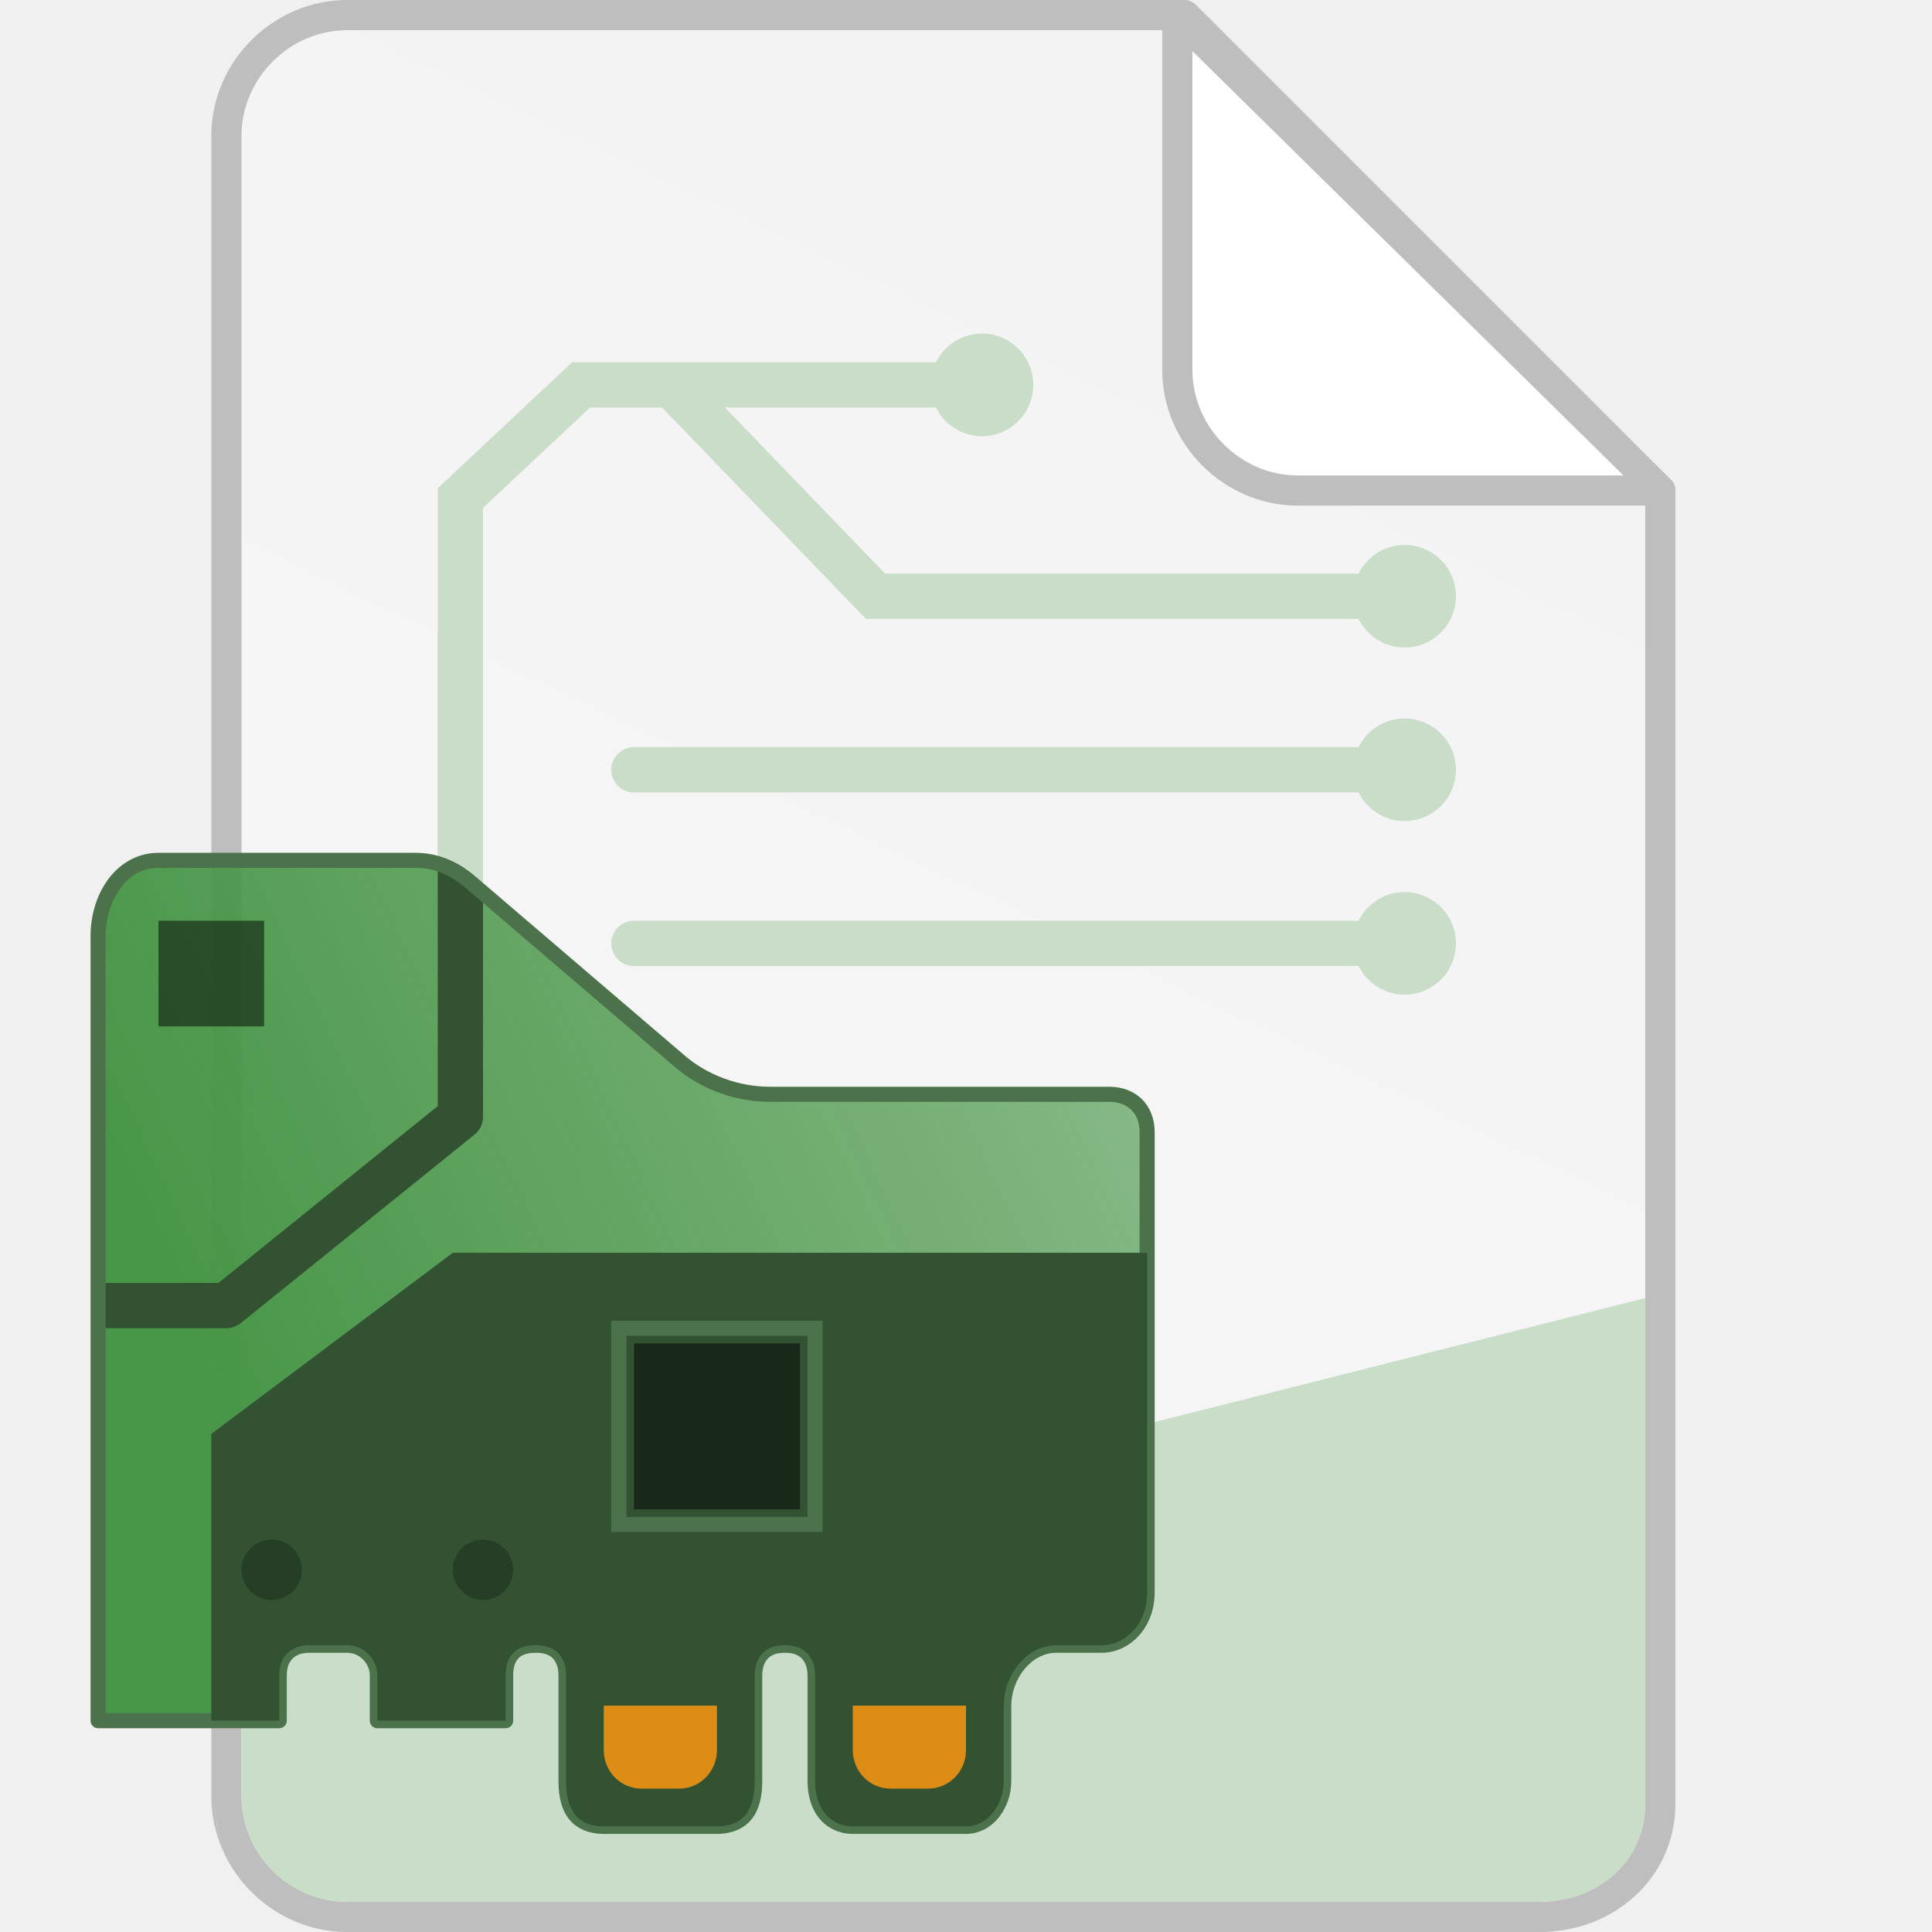
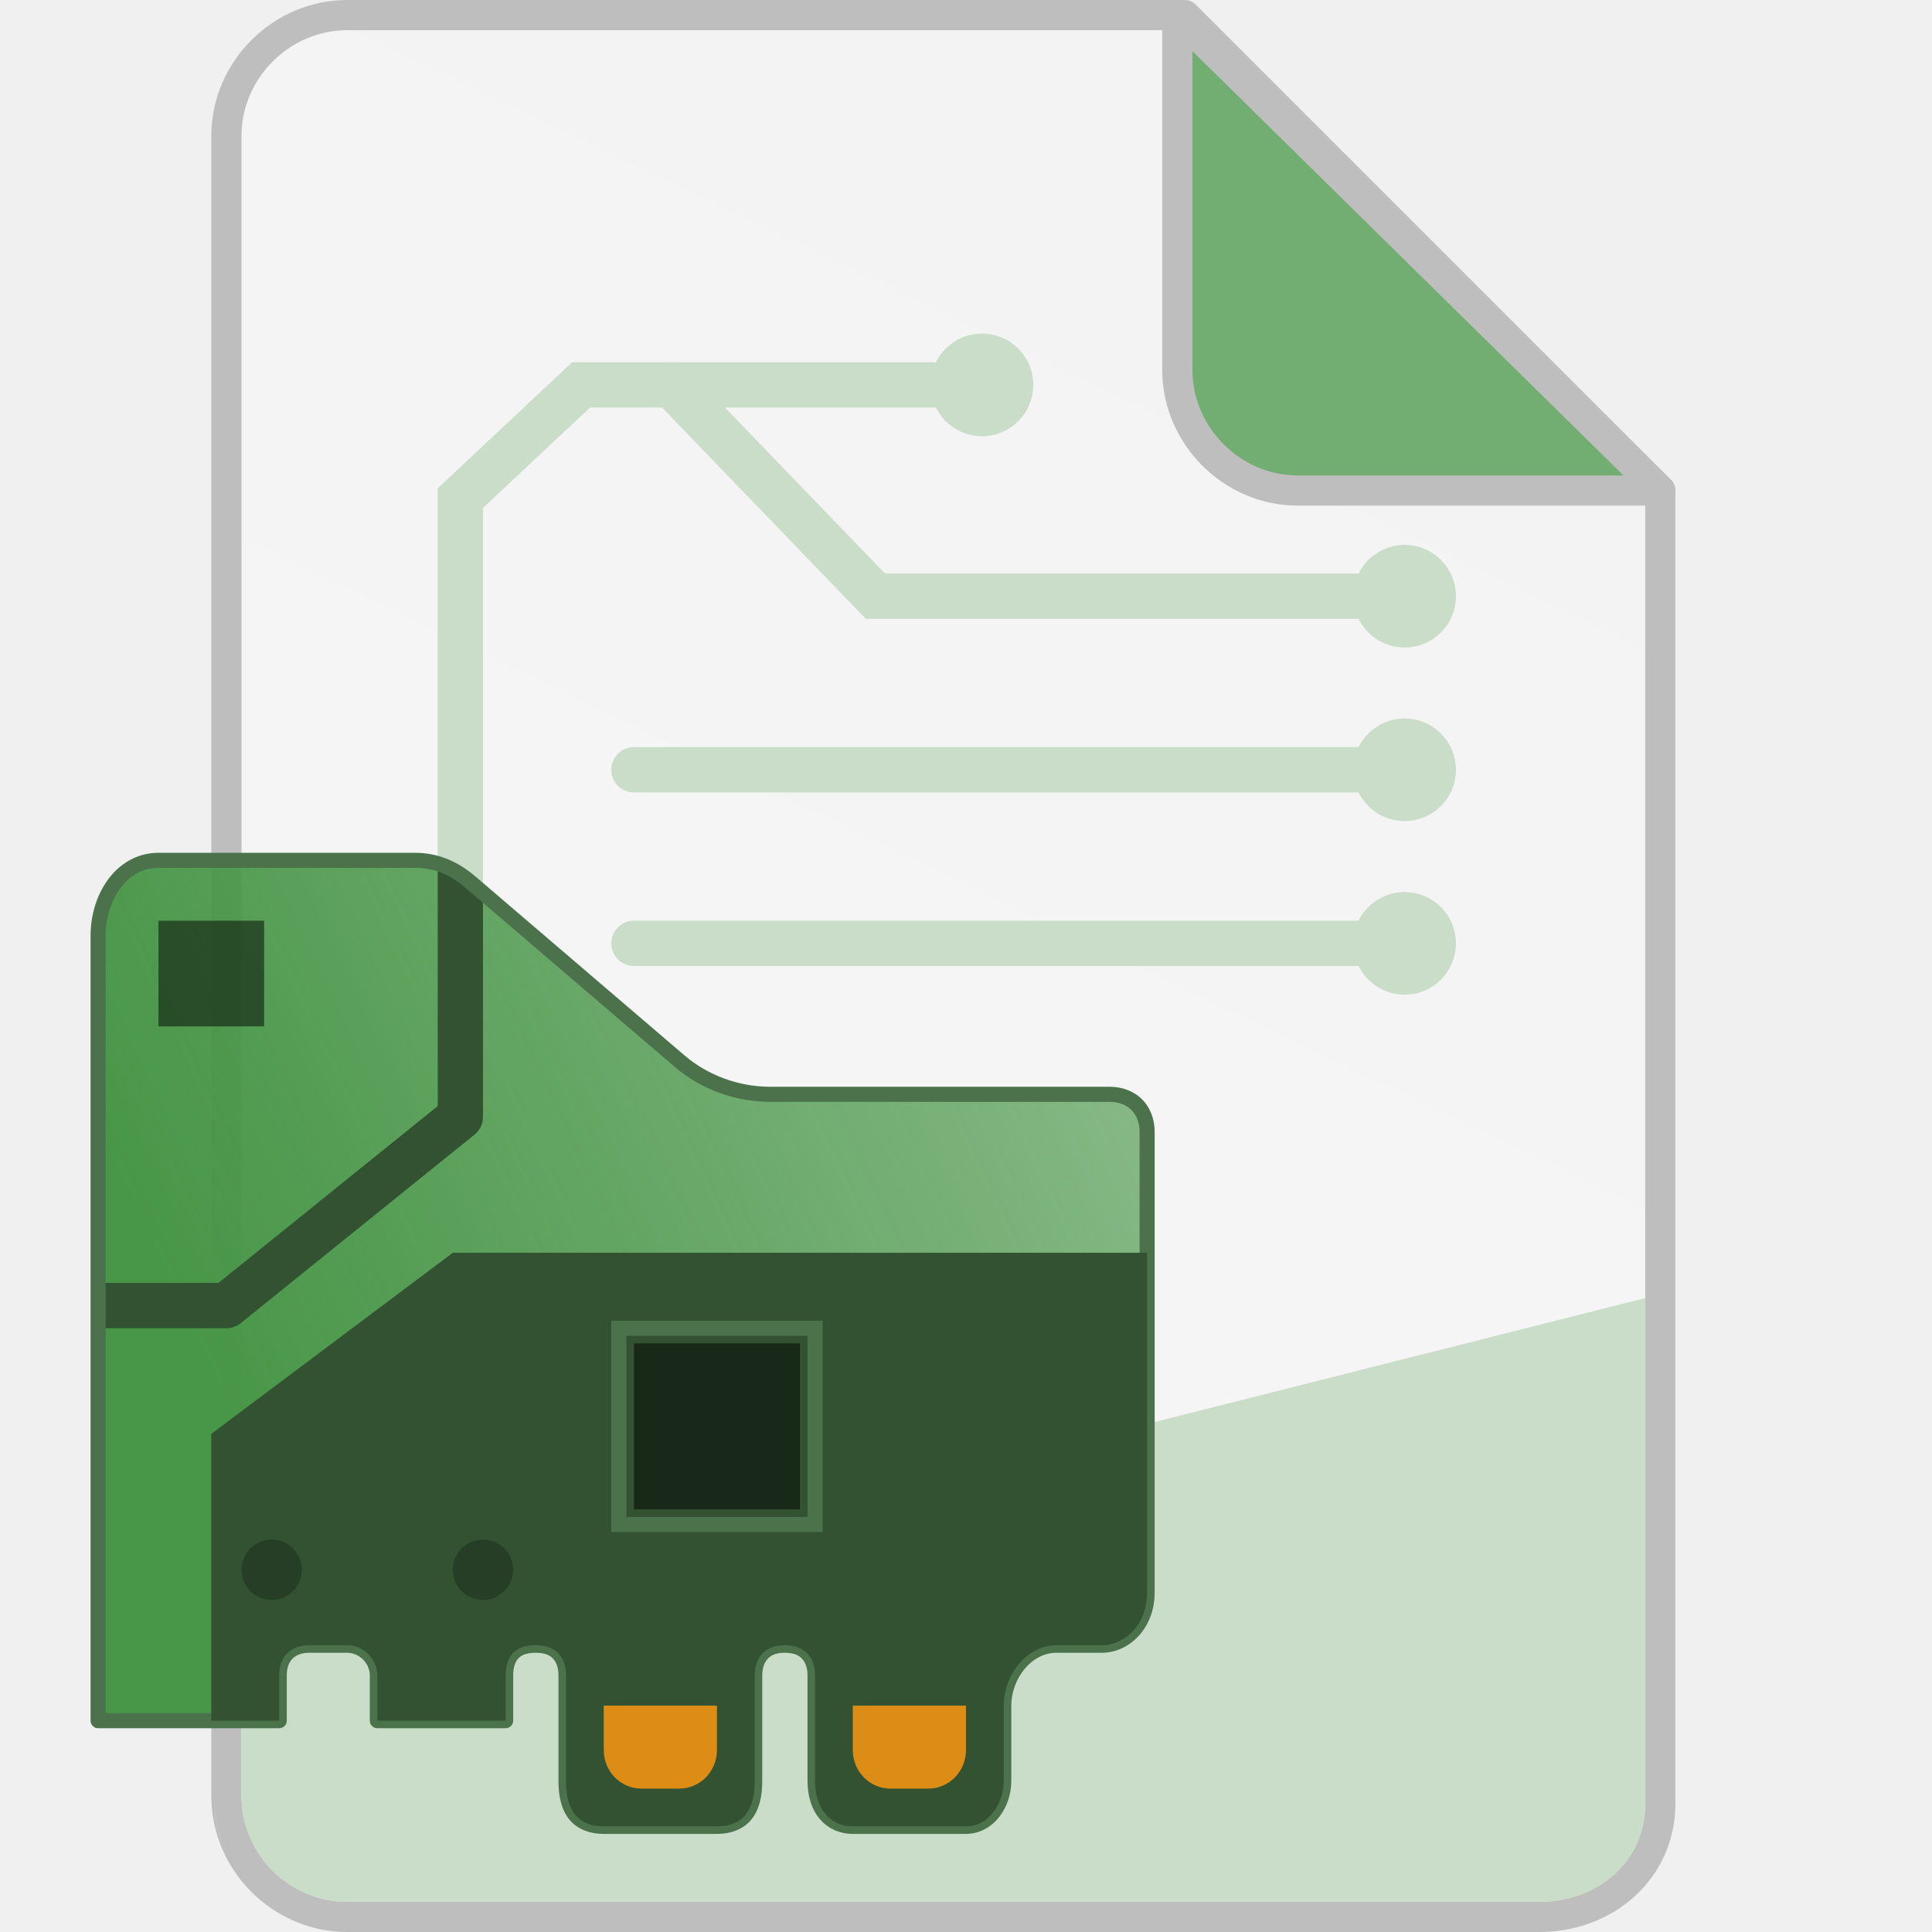
<svg xmlns="http://www.w3.org/2000/svg" xmlns:xlink="http://www.w3.org/1999/xlink" id="Слой_1" data-name="Слой 1" viewBox="0 0 256 256" version="1.1" width="256" height="256">
  <defs id="defs159429">
    <marker style="overflow:visible" id="marker3727" refX="0" refY="0" orient="auto">
      <path transform="matrix(0.2,0,0,0.2,1.48,0.2)" style="fill:#c9ddc9;fill-opacity:1;fill-rule:evenodd;stroke:#c9ddc9;stroke-width:1pt;stroke-opacity:1" d="m -2.5,-1 c 0,2.76 -2.24,5 -5,5 -2.76,0 -5,-2.24 -5,-5 0,-2.76 2.24,-5 5,-5 2.76,0 5,2.24 5,5 z" id="path3725" />
    </marker>
    <marker style="overflow:visible" id="marker3403" refX="0" refY="0" orient="auto">
      <path transform="matrix(0.2,0,0,0.2,1.48,0.2)" style="fill:#c9ddc9;fill-opacity:1;fill-rule:evenodd;stroke:#c9ddc9;stroke-width:1pt;stroke-opacity:1" d="m -2.5,-1 c 0,2.76 -2.24,5 -5,5 -2.76,0 -5,-2.24 -5,-5 0,-2.76 2.24,-5 5,-5 2.76,0 5,2.24 5,5 z" id="path3401" />
    </marker>
    <marker style="overflow:visible" id="marker3269" refX="0" refY="0" orient="auto">
      <path transform="matrix(0.2,0,0,0.2,1.48,0.2)" style="fill:#c9ddc9;fill-opacity:1;fill-rule:evenodd;stroke:#c9ddc9;stroke-width:1pt;stroke-opacity:1" d="m -2.5,-1 c 0,2.76 -2.24,5 -5,5 -2.76,0 -5,-2.24 -5,-5 0,-2.76 2.24,-5 5,-5 2.76,0 5,2.24 5,5 z" id="path3267" />
    </marker>
    <marker style="overflow:visible" id="marker3125" refX="0" refY="0" orient="auto">
      <path transform="matrix(0.2,0,0,0.2,1.48,0.2)" style="fill:#c9ddc9;fill-opacity:1;fill-rule:evenodd;stroke:#c9ddc9;stroke-width:1pt;stroke-opacity:1" d="m -2.5,-1 c 0,2.76 -2.24,5 -5,5 -2.76,0 -5,-2.24 -5,-5 0,-2.76 2.24,-5 5,-5 2.76,0 5,2.24 5,5 z" id="path3123" />
    </marker>
    <style id="style159427">.cls-1{fill:#1a81c4;}</style>
    <linearGradient xlink:href="#radialGradient1350" id="linearGradient5941" gradientUnits="userSpaceOnUse" gradientTransform="matrix(3.72454,0,0,3.72454,365.2063,282.4442)" x1="-160.867" y1="118.533" x2="-67.733" y2="-76.2" />
    <radialGradient id="radialGradient1350" cx="50.009" cy="23.272" r="28.023" gradientTransform="matrix(0,-0.4596185,0.818261,0,80.07145,-81.23916)" gradientUnits="userSpaceOnUse">
      <stop offset="0" stop-color="#2b4bed" id="stop1346" style="stop-color:#ffffff;stop-opacity:1" />
      <stop offset="1" stop-color="#2b2fb7" id="stop1348" style="stop-color:#f3f3f3;stop-opacity:1" />
    </radialGradient>
    <radialGradient id="radialGradient1350-3" cx="50.009" cy="23.272" r="28.023" gradientTransform="matrix(0,-0.4596185,0.818261,0,80.07145,-81.23916)" gradientUnits="userSpaceOnUse">
      <stop offset="0" stop-color="#2b4bed" id="stop1346-6" style="stop-color:#ffffff;stop-opacity:1" />
      <stop offset="1" stop-color="#2b2fb7" id="stop1348-7" style="stop-color:#f3f3f3;stop-opacity:1" />
    </radialGradient>
    <linearGradient xlink:href="#linearGradient3066" id="linearGradient3068" x1="-436.033" y1="-160.867" x2="-309.033" y2="-220.133" gradientUnits="userSpaceOnUse" gradientTransform="matrix(2.562821,0,0,2.562821,1152.119,608.921)" />
    <linearGradient id="linearGradient3066">
      <stop style="stop-color:#489648;stop-opacity:1;" offset="0" id="stop3062" />
      <stop style="stop-color:#489648;stop-opacity:0;" offset="1" id="stop3064" />
    </linearGradient>
    <clipPath clipPathUnits="userSpaceOnUse" id="clipPath1720">
      <rect style="fill:none;fill-opacity:1;stroke:#333333;stroke-width:2;stroke-linecap:round;stroke-linejoin:round;stroke-miterlimit:4;stroke-dasharray:none;stroke-opacity:1" id="rect1722" width="16" height="16" x="8" y="5" ry="2.656" />
    </clipPath>
    <clipPath clipPathUnits="userSpaceOnUse" id="clipPath2395">
      <rect style="fill:none;fill-opacity:1;stroke:#333333;stroke-width:2;stroke-linecap:round;stroke-linejoin:round;stroke-miterlimit:4;stroke-dasharray:none;stroke-opacity:1" id="rect2393" width="16" height="16" x="8" y="5" ry="2.656" />
    </clipPath>
    <radialGradient id="radialGradient1350-5" cx="50.009" cy="23.272" r="28.023" gradientTransform="matrix(0,-0.4596185,0.818261,0,80.07145,-81.23916)" gradientUnits="userSpaceOnUse">
      <stop offset="0" stop-color="#2b4bed" id="stop1346-3" style="stop-color:#ffffff;stop-opacity:1" />
      <stop offset="1" stop-color="#2b2fb7" id="stop1348-5" style="stop-color:#f3f3f3;stop-opacity:1" />
    </radialGradient>
    <radialGradient id="radialGradient2461" cx="50.009" cy="23.272" r="28.023" gradientTransform="matrix(0,-0.4596185,0.818261,0,80.07145,-81.23916)" gradientUnits="userSpaceOnUse">
      <stop offset="0" stop-color="#2b4bed" id="stop2457" style="stop-color:#ffffff;stop-opacity:1" />
      <stop offset="1" stop-color="#2b2fb7" id="stop2459" style="stop-color:#f3f3f3;stop-opacity:1" />
    </radialGradient>
    <clipPath clipPathUnits="userSpaceOnUse" id="clipPath1720-0">
      <rect style="fill:none;fill-opacity:1;stroke:#333333;stroke-width:2;stroke-linecap:round;stroke-linejoin:round;stroke-miterlimit:4;stroke-dasharray:none;stroke-opacity:1" id="rect1722-9" width="16" height="16" x="8" y="5" ry="2.656" />
    </clipPath>
    <clipPath clipPathUnits="userSpaceOnUse" id="clipPath2473">
      <rect style="fill:none;fill-opacity:1;stroke:#333333;stroke-width:2;stroke-linecap:round;stroke-linejoin:round;stroke-miterlimit:4;stroke-dasharray:none;stroke-opacity:1" id="rect2471" width="16" height="16" x="8" y="5" ry="2.656" />
    </clipPath>
    <radialGradient id="radialGradient1350-7" cx="50.009" cy="23.272" r="28.023" gradientTransform="matrix(0,-0.4596185,0.818261,0,80.07145,-81.23916)" gradientUnits="userSpaceOnUse">
      <stop offset="0" stop-color="#2b4bed" id="stop1346-36" style="stop-color:#ffffff;stop-opacity:1" />
      <stop offset="1" stop-color="#2b2fb7" id="stop1348-1" style="stop-color:#f3f3f3;stop-opacity:1" />
    </radialGradient>
    <radialGradient id="radialGradient2612" cx="50.009" cy="23.272" r="28.023" gradientTransform="matrix(0,-0.4596185,0.818261,0,80.07145,-81.23916)" gradientUnits="userSpaceOnUse">
      <stop offset="0" stop-color="#2b4bed" id="stop2608" style="stop-color:#ffffff;stop-opacity:1" />
      <stop offset="1" stop-color="#2b2fb7" id="stop2610" style="stop-color:#f3f3f3;stop-opacity:1" />
    </radialGradient>
    <clipPath clipPathUnits="userSpaceOnUse" id="clipPath1720-7">
      <rect style="fill:none;fill-opacity:1;stroke:#333333;stroke-width:2;stroke-linecap:round;stroke-linejoin:round;stroke-miterlimit:4;stroke-dasharray:none;stroke-opacity:1" id="rect1722-8" width="16" height="16" x="8" y="5" ry="2.656" />
    </clipPath>
    <clipPath clipPathUnits="userSpaceOnUse" id="clipPath2624">
      <rect style="fill:none;fill-opacity:1;stroke:#333333;stroke-width:2;stroke-linecap:round;stroke-linejoin:round;stroke-miterlimit:4;stroke-dasharray:none;stroke-opacity:1" id="rect2622" width="16" height="16" x="8" y="5" ry="2.656" />
    </clipPath>
  </defs>
  <g id="g4648">
    <path id="path5939" style="fill:url(#linearGradient5941);fill-opacity:1;stroke:#bebebe;stroke-width:4;stroke-linecap:square;stroke-linejoin:round;stroke-miterlimit:4;stroke-dasharray:none;stroke-dashoffset:0;stroke-opacity:1;paint-order:normal" d="m 46,2 h 111 l 63,63 v 174 c 0,8.735 -7.265,15 -16,15 H 46 c -8.735,0 -16,-7.265 -16,-16 V 18 C 30,9.265 37.265,2.011 46,2 Z" />
    <path id="path5956" style="fill:#c9ddc9;fill-opacity:1;stroke:none;stroke-width:0.745;stroke-linecap:square;stroke-linejoin:round;stroke-miterlimit:4;stroke-dasharray:none;stroke-dashoffset:0;stroke-opacity:1;paint-order:normal" d="M 218,172 32,219 v 19 c 0,7.736 6.265,14 14,14 h 158 c 7.735,0 14.043,-5.265 14,-13 z M 28.424,238.371 v 0.371 c 0,2.267 0.492,4.407 1.346,6.351 -0.858,-2.073 -1.346,-4.339 -1.346,-6.722 z" />
    <path style="fill:none;stroke:#c9ddc9;stroke-width:6;stroke-linecap:round;stroke-miterlimit:4;stroke-dasharray:none;stroke-opacity:1;marker-start:url(#marker3125);paint-order:fill markers stroke" d="M 130,51 H 77 L 61,66 v 52" id="path880" />
    <path style="color:#000000;font-style:normal;font-variant:normal;font-weight:normal;font-stretch:normal;font-size:medium;line-height:normal;font-family:sans-serif;font-variant-ligatures:normal;font-variant-position:normal;font-variant-caps:normal;font-variant-numeric:normal;font-variant-alternates:normal;font-variant-east-asian:normal;font-feature-settings:normal;font-variation-settings:normal;text-indent:0;text-align:start;text-decoration:none;text-decoration-line:none;text-decoration-style:solid;text-decoration-color:#000000;letter-spacing:normal;word-spacing:normal;text-transform:none;writing-mode:lr-tb;direction:ltr;text-orientation:mixed;dominant-baseline:auto;baseline-shift:baseline;text-anchor:start;white-space:normal;shape-padding:0;shape-margin:0;inline-size:0;clip-rule:nonzero;display:inline;overflow:visible;visibility:visible;isolation:auto;mix-blend-mode:normal;color-interpolation:sRGB;color-interpolation-filters:linearRGB;solid-color:#000000;solid-opacity:1;vector-effect:none;fill:#000000;fill-opacity:0;fill-rule:nonzero;stroke:none;stroke-width:5.214;stroke-linecap:round;stroke-linejoin:miter;stroke-miterlimit:4;stroke-dasharray:none;stroke-dashoffset:0;stroke-opacity:1;paint-order:fill markers stroke;color-rendering:auto;image-rendering:auto;shape-rendering:auto;text-rendering:auto;enable-background:accumulate;stop-color:#000000" d="m 107.018,43.577 h 59.127 c 1.092,0 1.971,0.879 1.971,1.971 v 27.593 c 0,1.092 -0.879,1.971 -1.971,1.971 h -59.127 c -1.092,0 -1.971,-0.879 -1.971,-1.971 V 45.548 c 0,-1.092 0.879,-1.971 1.971,-1.971 z" id="path6035" />
-     <path id="path5943" style="fill:#ffffff;fill-opacity:1;stroke:#bebebe;stroke-width:4;stroke-linecap:square;stroke-linejoin:round;stroke-miterlimit:4;stroke-dasharray:none;stroke-dashoffset:0;stroke-opacity:1;paint-order:normal" d="m 156,2 v 47 c 0,8.735 7.265,16.013 16,16 h 48 z" />
+     <path id="path5943" style="fill:#72ad72;fill-opacity:1;stroke:#bebebe;stroke-width:4;stroke-linecap:square;stroke-linejoin:round;stroke-miterlimit:4;stroke-dasharray:none;stroke-dashoffset:0;stroke-opacity:1;paint-order:normal" d="m 156,2 v 47 c 0,8.735 7.265,16.013 16,16 h 48 z" />
    <path style="color:#000000;font-style:normal;font-variant:normal;font-weight:normal;font-stretch:normal;font-size:medium;line-height:normal;font-family:sans-serif;font-variant-ligatures:normal;font-variant-position:normal;font-variant-caps:normal;font-variant-numeric:normal;font-variant-alternates:normal;font-variant-east-asian:normal;font-feature-settings:normal;font-variation-settings:normal;text-indent:0;text-align:start;text-decoration:none;text-decoration-line:none;text-decoration-style:solid;text-decoration-color:#000000;letter-spacing:normal;word-spacing:normal;text-transform:none;writing-mode:lr-tb;direction:ltr;text-orientation:mixed;dominant-baseline:auto;baseline-shift:baseline;text-anchor:start;white-space:normal;shape-padding:0;shape-margin:0;inline-size:0;clip-rule:nonzero;display:inline;overflow:visible;visibility:visible;isolation:auto;mix-blend-mode:normal;color-interpolation:sRGB;color-interpolation-filters:linearRGB;solid-color:#000000;solid-opacity:1;vector-effect:none;fill:url(#linearGradient3068);fill-opacity:1;fill-rule:nonzero;stroke:none;stroke-width:2;stroke-linecap:round;stroke-linejoin:round;stroke-miterlimit:4;stroke-dasharray:none;stroke-dashoffset:0;stroke-opacity:1;color-rendering:auto;image-rendering:auto;shape-rendering:auto;text-rendering:auto;enable-background:accumulate;stop-color:#000000" d="m 13,228 h 24 v -6 c 0,-2.493 1.507,-4 4,-4 h 5 c 2.174,0 4,1.826 4,4 v 6 h 17 v -6 c 0,-2.267 1,-4 4,-4 3,0 4,1.935 4,4 v 14 c 0,3.639 1.361,6 5,6 h 15 c 3.639,0 5,-2.361 5,-6 v -14 c 0,-2.001 1,-4 4,-4 C 107,218 108,220 108,222 v 14 c 0,3.639 2,6 5,6 h 15 c 3,0 5,-3 5,-6 v -10 c 0,-4 3,-8 7,-8 h 6 c 3,0 6,-2.655 6,-7 v -61 c 0,-3 -2,-5 -5,-5 h -45 c -4.301,0 -8.65,-1.571 -11.918,-4.367 L 62.363,116.913 c -2.037,-1.743 -4.363,-2.913 -7.363,-2.913 H 21 c -5,0 -8,5 -8,10 z" id="path4599" />
    <rect style="opacity:0.5;fill:#000000;fill-opacity:1;stroke:none;stroke-width:2.111;stroke-linecap:round;stroke-linejoin:round;stroke-miterlimit:4;stroke-dasharray:none;stroke-opacity:1;paint-order:fill markers stroke" id="rect3222" width="14" height="14" x="21" y="122" />
    <path style="fill:none;stroke:#c9ddc9;stroke-width:6;stroke-linecap:round;stroke-miterlimit:4;stroke-dasharray:none;stroke-opacity:1;marker-start:url(#marker3269);paint-order:fill markers stroke" d="M 186,79 H 116 L 89,51" id="path3265" />
    <path style="fill:none;stroke:#c9ddc9;stroke-width:6;stroke-linecap:round;stroke-miterlimit:4;stroke-dasharray:none;stroke-opacity:1;marker-start:url(#marker3403);paint-order:fill markers stroke" d="M 186,102 H 84" id="path3399" />
    <path style="fill:none;stroke:#c9ddc9;stroke-width:6;stroke-linecap:round;stroke-miterlimit:4;stroke-dasharray:none;stroke-opacity:1;marker-start:url(#marker3727);paint-order:fill markers stroke" d="M 186,125 H 84" id="path3517" />
    <path id="path4465" style="color:#000000;font-style:normal;font-variant:normal;font-weight:normal;font-stretch:normal;font-size:medium;line-height:normal;font-family:sans-serif;font-variant-ligatures:normal;font-variant-position:normal;font-variant-caps:normal;font-variant-numeric:normal;font-variant-alternates:normal;font-variant-east-asian:normal;font-feature-settings:normal;font-variation-settings:normal;text-indent:0;text-align:start;text-decoration:none;text-decoration-line:none;text-decoration-style:solid;text-decoration-color:#000000;letter-spacing:normal;word-spacing:normal;text-transform:none;writing-mode:lr-tb;direction:ltr;text-orientation:mixed;dominant-baseline:auto;baseline-shift:baseline;text-anchor:start;white-space:normal;shape-padding:0;shape-margin:0;inline-size:0;clip-rule:nonzero;display:inline;overflow:visible;visibility:visible;isolation:auto;mix-blend-mode:normal;color-interpolation:sRGB;color-interpolation-filters:linearRGB;solid-color:#000000;solid-opacity:1;vector-effect:none;fill:#325232;fill-opacity:1;fill-rule:nonzero;stroke:none;stroke-linecap:square;stroke-linejoin:round;stroke-miterlimit:4;stroke-dasharray:none;stroke-dashoffset:0;stroke-opacity:1;paint-order:fill markers stroke;color-rendering:auto;image-rendering:auto;shape-rendering:auto;text-rendering:auto;enable-background:accumulate;stop-color:#000000;stop-opacity:1;opacity:1" d="M 58 114.434 L 58 115 L 58 146.564 L 28.941 170 L 16 170 L 13 170 L 13 176 L 16 176 L 30 176 A 3 3 0 0 0 31.883 175.336 L 62.883 150.336 A 3 3 0 0 0 64 148 L 64 118.312 L 62.363 116.912 C 61.061 115.798 59.639 114.923 58 114.434 z " />
    <path style="color:#000000;font-style:normal;font-variant:normal;font-weight:normal;font-stretch:normal;font-size:medium;line-height:normal;font-family:sans-serif;font-variant-ligatures:normal;font-variant-position:normal;font-variant-caps:normal;font-variant-numeric:normal;font-variant-alternates:normal;font-variant-east-asian:normal;font-feature-settings:normal;font-variation-settings:normal;text-indent:0;text-align:start;text-decoration:none;text-decoration-line:none;text-decoration-style:solid;text-decoration-color:#000000;letter-spacing:normal;word-spacing:normal;text-transform:none;writing-mode:lr-tb;direction:ltr;text-orientation:mixed;dominant-baseline:auto;baseline-shift:baseline;text-anchor:start;white-space:normal;shape-padding:0;shape-margin:0;inline-size:0;clip-rule:nonzero;display:inline;overflow:visible;visibility:visible;isolation:auto;mix-blend-mode:normal;color-interpolation:sRGB;color-interpolation-filters:linearRGB;solid-color:#000000;solid-opacity:1;vector-effect:none;fill:#4c724c;fill-opacity:1;fill-rule:nonzero;stroke:none;stroke-linecap:round;stroke-linejoin:round;stroke-miterlimit:4;stroke-dasharray:none;stroke-dashoffset:0;stroke-opacity:1;color-rendering:auto;image-rendering:auto;shape-rendering:auto;text-rendering:auto;enable-background:accumulate;stop-color:#000000" d="m 21,113 c -2.833,0 -5.159,1.456 -6.682,3.533 C 12.795,118.61 12,121.3 12,124 v 104 a 1,1 0 0 0 1,1 h 24 a 1,1 0 0 0 1,-1 v -6 c 0,-1.045 0.297,-1.754 0.771,-2.229 C 39.246,219.297 39.955,219 41,219 h 5 c 1.614,0 3,1.386 3,3 v 6 a 1,1 0 0 0 1,1 h 17 a 1,1 0 0 0 1,-1 v -6 c 0,-0.986 0.22,-1.724 0.629,-2.193 C 69.038,219.338 69.693,219 71,219 c 1.285,0 1.935,0.365 2.359,0.869 C 73.784,220.373 74,221.129 74,222 v 14 c 0,1.944 0.349,3.668 1.34,4.971 C 76.331,242.273 77.964,243 80,243 h 15 c 2.036,0 3.669,-0.727 4.66,-2.029 C 100.651,239.668 101,237.944 101,236 v -14 c 0,-0.834 0.214,-1.595 0.643,-2.109 C 102.072,219.376 102.722,219 104,219 c 1.278,0 1.928,0.376 2.357,0.891 C 106.787,220.406 107,221.167 107,222 v 14 c 0,2.003 0.55,3.743 1.607,5.006 C 109.664,242.268 111.238,243 113,243 h 15 c 1.833,0 3.388,-0.942 4.414,-2.262 C 133.44,239.419 134,237.722 134,236 v -10 c 0,-1.75 0.671,-3.544 1.768,-4.859 C 136.864,219.825 138.333,219 140,219 h 6 c 3.59,0 7,-3.194 7,-8 v -61 c 0,-1.722 -0.591,-3.255 -1.668,-4.332 C 150.255,144.591 148.722,144 147,144 h -45 c -4.057,0 -8.192,-1.495 -11.268,-4.127 L 63.014,116.152 C 60.859,114.308 58.26,113 55,113 Z m 0,2 h 34 c 2.74,0 4.794,1.029 6.713,2.672 l 27.719,23.721 C 92.892,144.353 97.456,146 102,146 h 45 c 1.278,0 2.245,0.409 2.918,1.082 C 150.591,147.755 151,148.722 151,150 v 61 c 0,3.885 -2.59,6 -5,6 h -6 c -2.333,0 -4.364,1.175 -5.768,2.859 C 132.828,221.544 132,223.75 132,226 v 10 c 0,1.278 -0.44,2.581 -1.164,3.512 C 130.112,240.442 129.167,241 128,241 h -15 c -1.238,0 -2.164,-0.45 -2.857,-1.277 C 109.45,238.895 109,237.636 109,236 v -14 c 0,-1.167 -0.287,-2.406 -1.107,-3.391 C 107.072,217.624 105.722,217 104,217 c -1.722,0 -3.072,0.624 -3.893,1.609 C 99.286,219.594 99,220.833 99,222 v 14 c 0,1.695 -0.332,2.972 -0.932,3.76 C 97.469,240.547 96.603,241 95,241 H 80 c -1.603,0 -2.469,-0.453 -3.068,-1.24 C 76.332,238.972 76,237.695 76,236 v -14 c 0,-1.194 -0.284,-2.438 -1.109,-3.418 C 74.065,217.602 72.715,217 71,217 c -1.693,0 -3.038,0.528 -3.879,1.492 C 66.28,219.457 66,220.72 66,222 v 5 H 51 v -5 c 0,-2.734 -2.266,-5 -5,-5 h -5 c -1.448,0 -2.741,0.456 -3.643,1.357 C 36.456,219.259 36,220.552 36,222 v 5 H 14 V 124 c 0,-2.3 0.705,-4.61 1.932,-6.283 C 17.158,116.044 18.833,115 21,115 Z" id="path4601" />
    <path id="path4494" style="opacity:1;fill:#325232;fill-opacity:1;stroke:none;stroke-width:6;stroke-linecap:square;stroke-linejoin:round;stroke-miterlimit:4;stroke-dasharray:none;stroke-opacity:1;paint-order:fill markers stroke" d="M 60 166 L 28 190 L 28 228 L 37 228 L 37 222 C 37 219.507 38.507 218 41 218 L 46 218 C 48.174 218 50 219.826 50 222 L 50 228 L 67 228 L 67 222 C 67 219.733 68 218 71 218 C 74 218 75 219.935 75 222 L 75 236 C 75 239.639 76.361 242 80 242 L 95 242 C 98.639 242 100 239.639 100 236 L 100 222 C 100 219.999 101 218 104 218 C 107 218 108 220 108 222 L 108 236 C 108 239.639 110 242 113 242 L 128 242 C 131 242 133 239 133 236 L 133 226 C 133 222 136 218 140 218 L 146 218 C 149 218 152 215.345 152 211 L 152 166 L 60 166 z " />
    <path id="rect880" clip-path="url(#clipPath1720)" style="fill:#dd8d15;fill-opacity:1;stroke:none;stroke-width:1.342;stroke-linecap:round;stroke-linejoin:round" transform="matrix(0,-5.106383,-5,0,203,318.7021)" d="m 17,15 h 1.154 v 3 H 17 c -0.554,0 -1,-0.446 -1,-1 v -1 c 0,-0.554 0.446,-1 1,-1 z" />
    <path id="path3057" clip-path="url(#clipPath1720)" style="fill:#dd8d15;fill-opacity:1;stroke:none;stroke-width:1.342;stroke-linecap:round;stroke-linejoin:round" transform="matrix(0,-5.106383,-5,0,170,318.7021)" d="m 17,15 h 1.154 v 3 H 17 c -0.554,0 -1,-0.446 -1,-1 v -1 c 0,-0.554 0.446,-1 1,-1 z" />
    <rect style="opacity:0.5;fill:#000000;fill-opacity:1;stroke:none;stroke-width:3.318;stroke-linecap:round;stroke-linejoin:round;stroke-miterlimit:4;stroke-dasharray:none;stroke-opacity:1;paint-order:fill markers stroke" id="rect3143" width="22" height="22" x="84" y="178" />
    <path id="rect3206" style="fill:none;fill-opacity:1;stroke:#4c724c;stroke-width:2;stroke-linecap:square;stroke-linejoin:miter;stroke-miterlimit:4;stroke-dasharray:none;stroke-dashoffset:0;stroke-opacity:1;paint-order:fill markers stroke" d="m 82,176 h 26 v 26 H 82 Z" />
    <circle style="opacity:0.5;fill:#182918;fill-opacity:1;stroke:none;stroke-width:1.89;stroke-linecap:square;stroke-linejoin:miter;stroke-miterlimit:4;stroke-dasharray:none;stroke-dashoffset:0;stroke-opacity:1;paint-order:fill markers stroke" id="circle3214" cx="36" cy="208" r="4" />
    <circle style="opacity:0.5;fill:#182918;fill-opacity:1;stroke:none;stroke-width:1.89;stroke-linecap:square;stroke-linejoin:miter;stroke-miterlimit:4;stroke-dasharray:none;stroke-dashoffset:0;stroke-opacity:1;paint-order:fill markers stroke" id="circle3216" cx="64" cy="208" r="4" />
  </g>
</svg>
